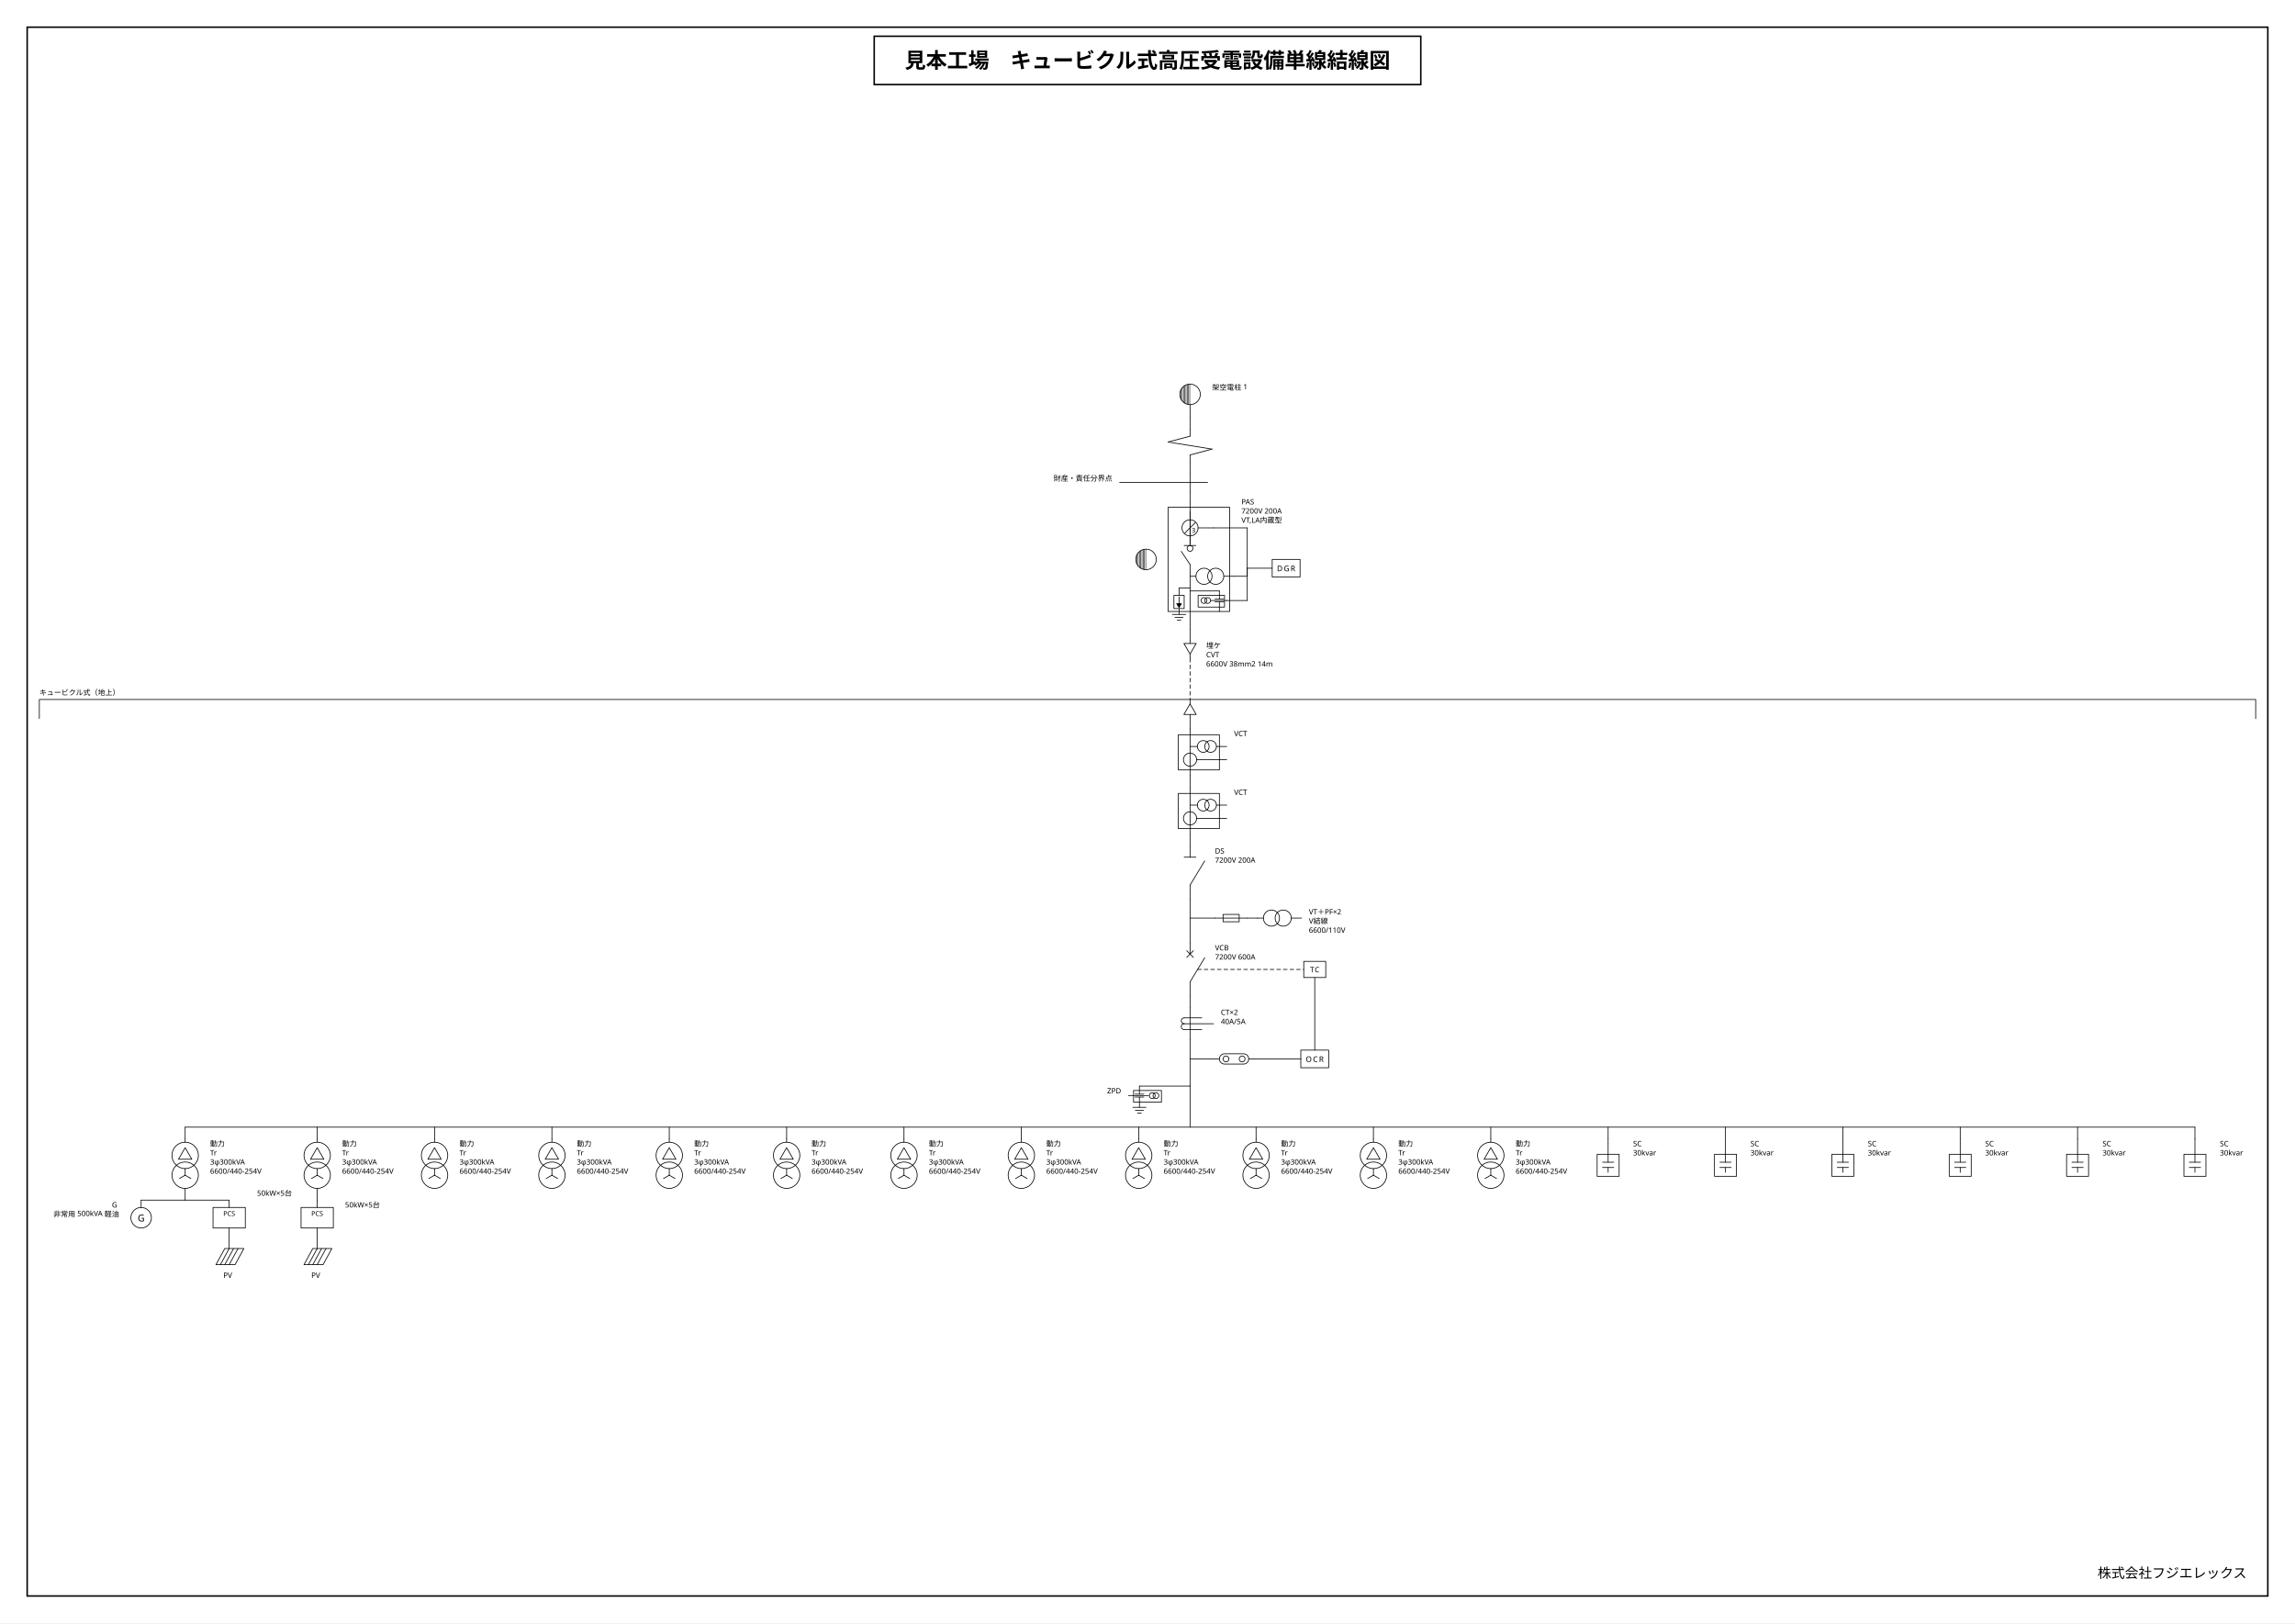
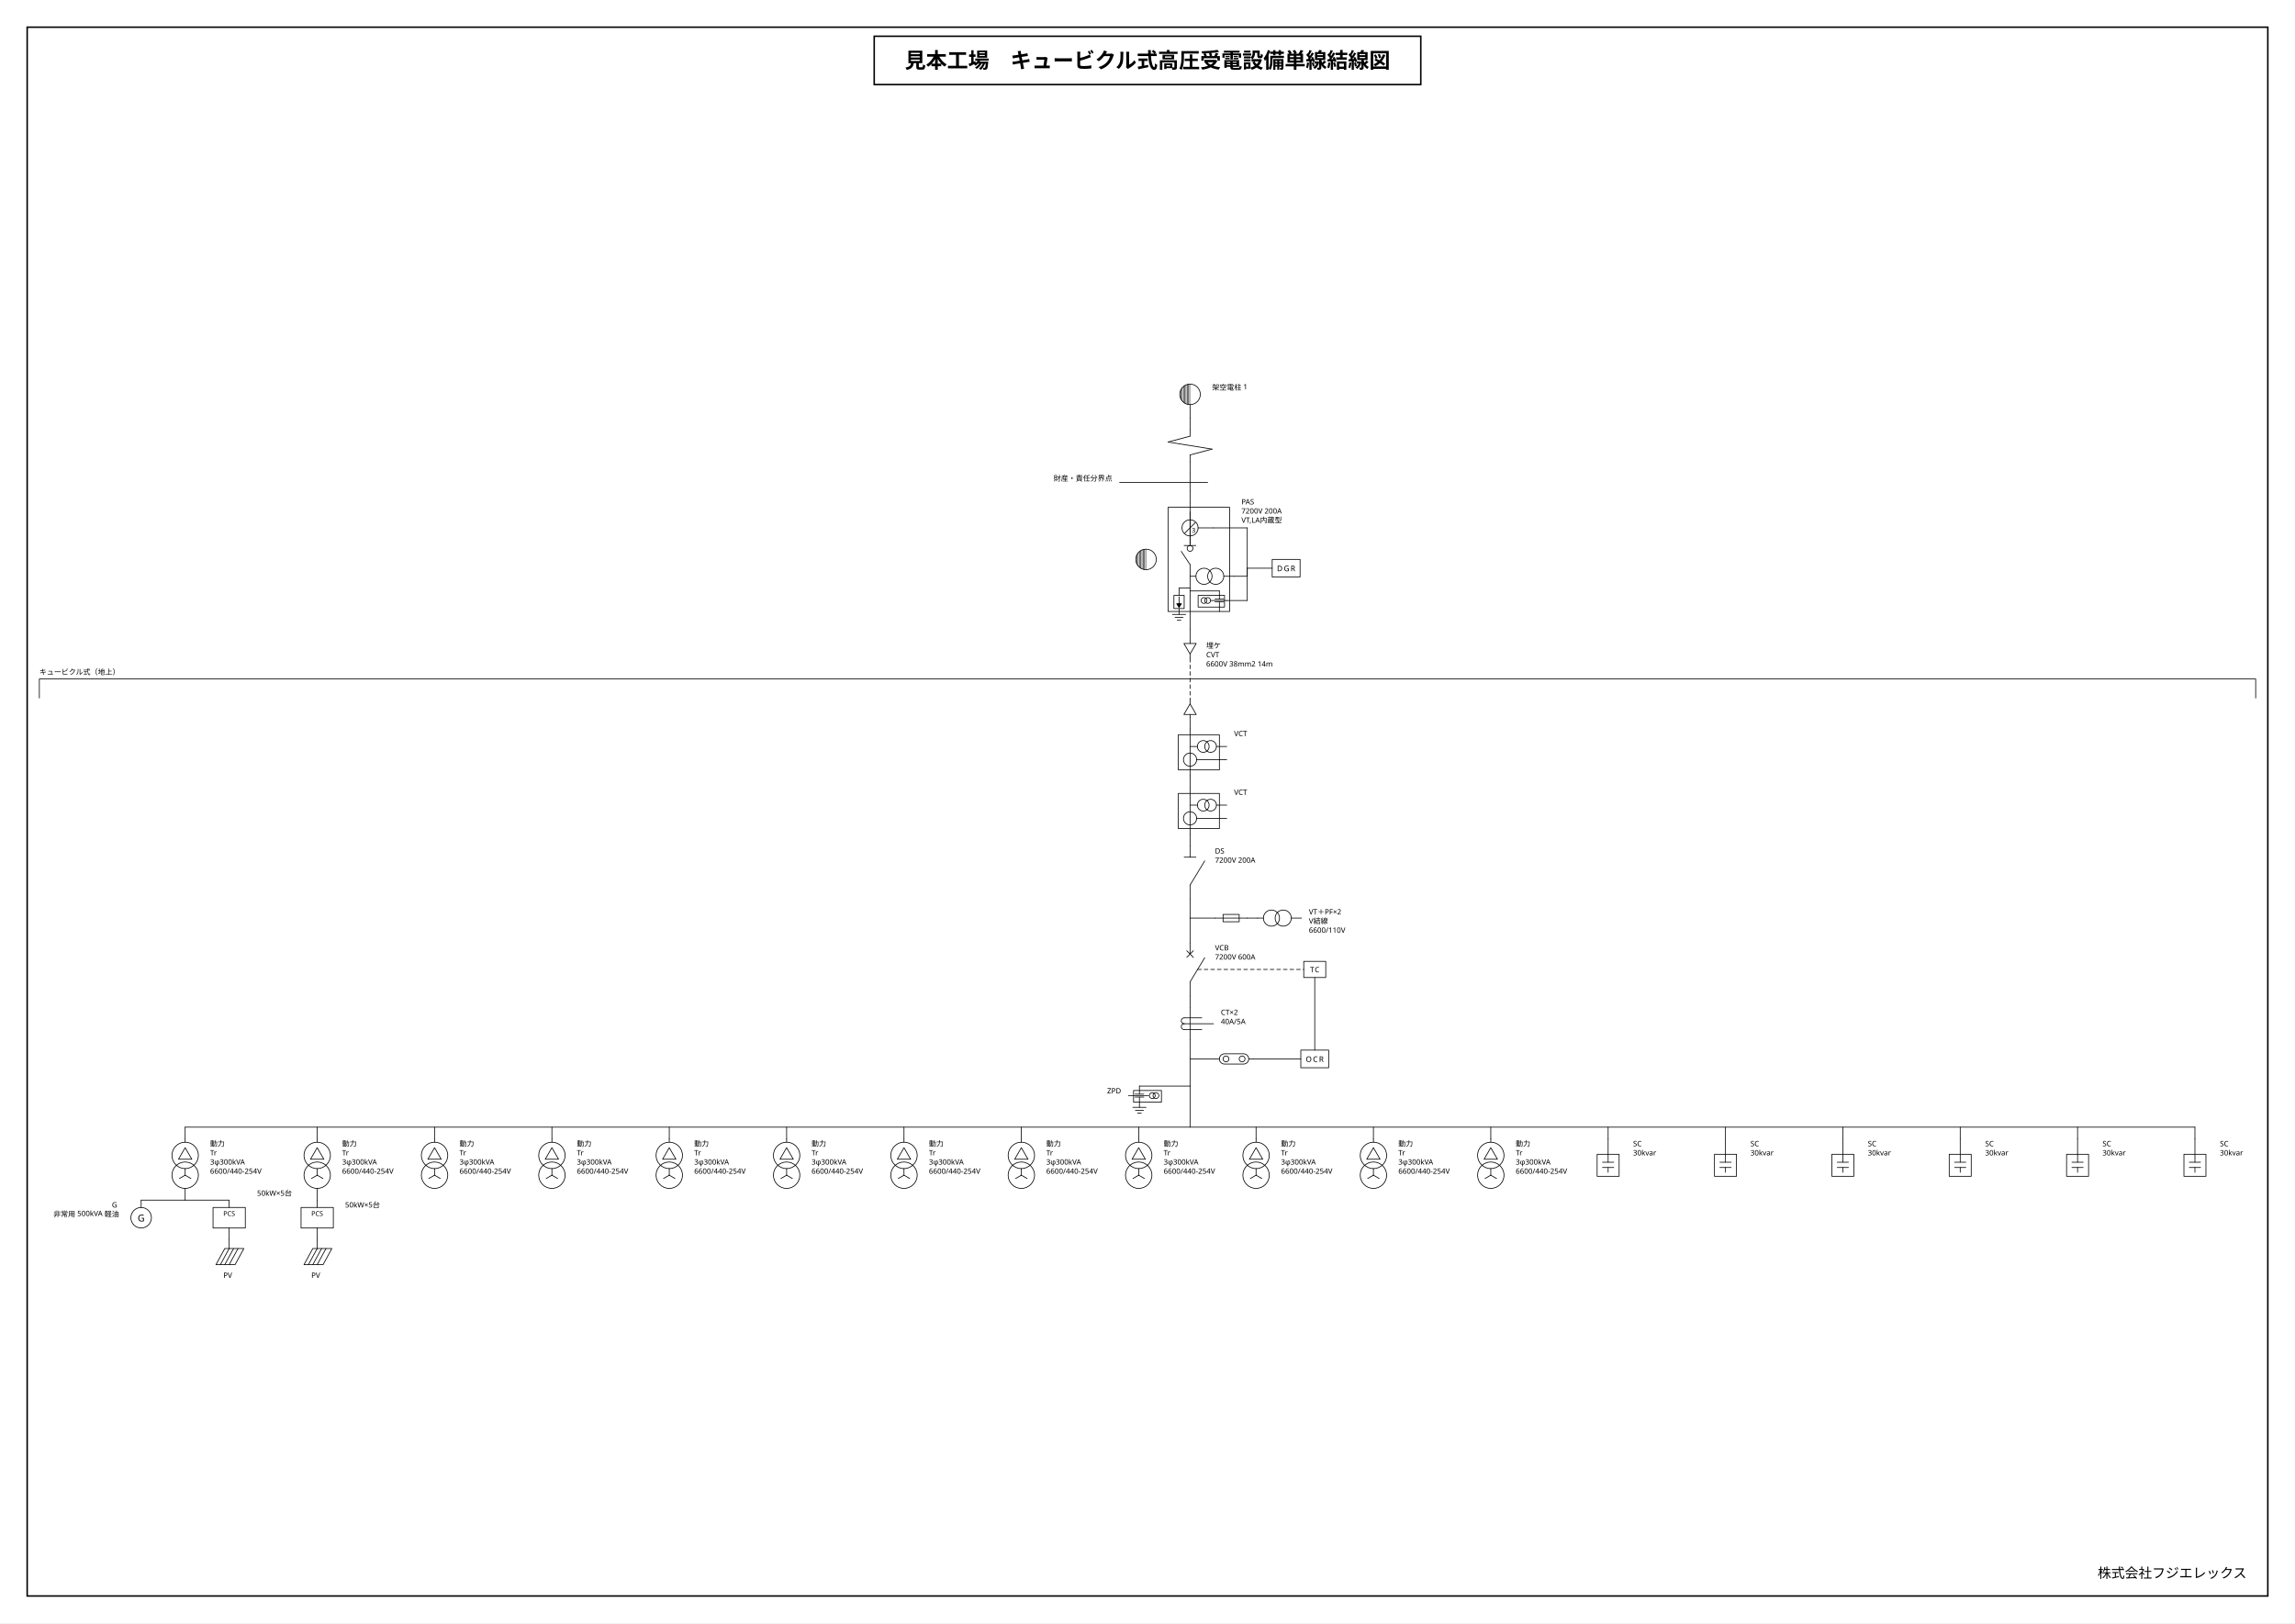
<svg xmlns="http://www.w3.org/2000/svg" viewBox="0 0 1520 1075" width="1520" height="1075">
  <rect x="0" y="0" width="1520" height="1075" fill="#fff" />
  <g stroke="#000" fill="none">
    <rect x="18" y="18" width="1484" height="1039" stroke-width="1" />
    <rect x="579" y="24" width="362" height="32" stroke-width="1" />
  </g>
  <text x="760" y="45" font-size="14" font-weight="700" text-anchor="middle" font-family="IPAGothic, 'IPAゴシック', 'Noto Sans JP', 'Hiragino Kaku Gothic ProN', 'Yu Gothic', sans-serif" fill="#000">見本工場　キュービクル式高圧受電設備単線結線図</text>
  <text x="1488" y="1045" font-size="9" text-anchor="end" font-family="IPAGothic, 'IPAゴシック', 'Noto Sans JP', 'Hiragino Kaku Gothic ProN', 'Yu Gothic', sans-serif" fill="#000">株式会社フジエレックス</text>
  <g transform="translate(788.18 253.41) scale(0.4858)">
    <g stroke="#000" fill="none" stroke-linecap="round" stroke-linejoin="round" color="#000">
-       <path d="M -1568.8 432 L 1452.8 432 M -1568.8 432 L -1568.8 458 M 1452.8 432 L 1452.8 458" fill="none" stroke-width="1" />
-       <text x="-1568.8" y="426" font-size="10" font-family="IPAGothic, 'IPAゴシック', 'Noto Sans JP', 'Hiragino Kaku Gothic ProN', 'Yu Gothic', sans-serif" fill="currentColor" stroke="none">キュービクル式（地上）</text>
+       <path d="M -1568.8 404 L 1452.8 404 M -1568.8 404 L -1568.8 430 M 1452.8 404 L 1452.8 430" fill="none" stroke-width="1" />
+       <text x="-1568.8" y="398" font-size="10" font-family="IPAGothic, 'IPAゴシック', 'Noto Sans JP', 'Hiragino Kaku Gothic ProN', 'Yu Gothic', sans-serif" fill="currentColor" stroke="none">キュービクル式（地上）</text>
      <line x1="0" y1="48" x2="0" y2="64" stroke-width="1" />
      <line x1="0" y1="108" x2="0" y2="124" stroke-width="1" />
      <line x1="0" y1="148" x2="0" y2="164" stroke-width="1" />
      <line x1="0" y1="280" x2="-15" y2="280" stroke-width="1" />
      <line x1="0" y1="284" x2="40" y2="284" stroke-width="1" />
      <line x1="32" y1="198" x2="78" y2="198" stroke-width="1" />
      <line x1="78" y1="198" x2="78" y2="253" stroke-width="1" />
      <line x1="60" y1="264" x2="78" y2="264" stroke-width="1" />
      <line x1="78" y1="264" x2="78" y2="253" stroke-width="1" />
      <line x1="50" y1="297" x2="78" y2="297" stroke-width="1" />
      <line x1="78" y1="297" x2="78" y2="253" stroke-width="1" />
      <line x1="78" y1="253" x2="112" y2="253" stroke-width="1" />
      <line x1="0" y1="336" x2="0" y2="352" stroke-width="1" />
      <line x1="0" y1="376" x2="0" y2="432" stroke-width="1" stroke-dasharray="5 4" />
      <line x1="0" y1="456" x2="0" y2="472" stroke-width="1" />
      <line x1="0" y1="536" x2="0" y2="552" stroke-width="1" />
      <line x1="0" y1="616" x2="0" y2="632" stroke-width="1" />
      <line x1="0" y1="704" x2="0" y2="730" stroke-width="1" />
      <line x1="0" y1="730" x2="34" y2="730" stroke-width="1" />
      <line x1="78" y1="730" x2="92" y2="730" stroke-width="1" />
      <line x1="0" y1="730" x2="0" y2="764" stroke-width="1" />
      <line x1="0" y1="836" x2="0" y2="852" stroke-width="1" />
      <line x1="0" y1="896" x2="0" y2="922" stroke-width="1" />
      <line x1="0" y1="922" x2="34" y2="922" stroke-width="1" />
      <line x1="86" y1="922" x2="151" y2="922" stroke-width="1" />
      <line x1="10.303" y1="800" x2="155" y2="800" stroke-width="1" stroke-dasharray="5 4" />
      <line x1="170" y1="811" x2="170" y2="910" stroke-width="1" />
      <line x1="0" y1="922" x2="0" y2="959" stroke-width="1" />
      <line x1="0" y1="959" x2="-69" y2="959" stroke-width="1" />
      <line x1="0" y1="959" x2="0" y2="1015" stroke-width="1" />
      <line x1="-1370" y1="1015" x2="1370" y2="1015" stroke-width="1" />
      <line x1="-1370" y1="1015" x2="-1370" y2="1031" stroke-width="1" />
      <line x1="-1190" y1="1015" x2="-1190" y2="1031" stroke-width="1" />
      <line x1="-1030" y1="1015" x2="-1030" y2="1031" stroke-width="1" />
      <line x1="-870" y1="1015" x2="-870" y2="1031" stroke-width="1" />
      <line x1="-710" y1="1015" x2="-710" y2="1031" stroke-width="1" />
      <line x1="-550" y1="1015" x2="-550" y2="1031" stroke-width="1" />
      <line x1="-390" y1="1015" x2="-390" y2="1031" stroke-width="1" />
      <line x1="-230" y1="1015" x2="-230" y2="1031" stroke-width="1" />
      <line x1="-70" y1="1015" x2="-70" y2="1031" stroke-width="1" />
      <line x1="90" y1="1015" x2="90" y2="1031" stroke-width="1" />
      <line x1="250" y1="1015" x2="250" y2="1031" stroke-width="1" />
      <line x1="410" y1="1015" x2="410" y2="1031" stroke-width="1" />
      <line x1="570" y1="1015" x2="570" y2="1031" stroke-width="1" />
      <line x1="730" y1="1015" x2="730" y2="1031" stroke-width="1" />
      <line x1="890" y1="1015" x2="890" y2="1031" stroke-width="1" />
      <line x1="1050" y1="1015" x2="1050" y2="1031" stroke-width="1" />
      <line x1="1210" y1="1015" x2="1210" y2="1031" stroke-width="1" />
      <line x1="1370" y1="1015" x2="1370" y2="1031" stroke-width="1" />
      <line x1="-1370" y1="1098.5" x2="-1370" y2="1114.5" stroke-width="1" />
      <line x1="-1430" y1="1114.5" x2="-1310" y2="1114.5" stroke-width="1" />
      <line x1="-1310" y1="1152.5" x2="-1310" y2="1168.5" stroke-width="1" />
      <line x1="-1190" y1="1098.5" x2="-1190" y2="1114.5" stroke-width="1" />
      <line x1="-1190" y1="1152.5" x2="-1190" y2="1168.5" stroke-width="1" />
      <g transform="translate(-16 0)">
        <circle cx="16" cy="16" r="14" fill="none" stroke-width="1" />
        <line x1="3.7" y1="9.313" x2="3.7" y2="22.687" stroke-width="0.7" />
        <line x1="5.4" y1="6.855" x2="5.4" y2="25.145" stroke-width="0.7" />
        <line x1="7.1" y1="5.193" x2="7.1" y2="26.807" stroke-width="0.7" />
        <line x1="8.8" y1="3.993" x2="8.8" y2="28.007" stroke-width="0.7" />
        <line x1="10.5" y1="3.126" x2="10.5" y2="28.874" stroke-width="0.7" />
        <line x1="12.2" y1="2.526" x2="12.2" y2="29.474" stroke-width="0.7" />
        <line x1="13.9" y1="2.158" x2="13.9" y2="29.842" stroke-width="0.7" />
        <line x1="15.6" y1="2.006" x2="15.6" y2="29.994" stroke-width="0.7" />
        <line x1="16" y1="30" x2="16" y2="48" stroke-width="1" />
      </g>
      <text x="30" y="10" font-size="10" text-anchor="start" font-family="IPAGothic, 'IPAゴシック', 'Noto Sans JP', 'Hiragino Kaku Gothic ProN', 'Yu Gothic', sans-serif" fill="currentColor" stroke="none">
        <tspan x="30" dy="0">架空電柱 1</tspan>
      </text>
      <g transform="translate(-30 64)">
        <line x1="30" y1="0" x2="30" y2="9" stroke-width="1" />
        <line x1="30" y1="9" x2="0" y2="17" stroke-width="1" />
        <line x1="0" y1="17" x2="60" y2="26.6" stroke-width="1" />
        <line x1="60" y1="26.6" x2="30" y2="34.6" stroke-width="1" />
        <line x1="30" y1="34.6" x2="30" y2="44" stroke-width="1" />
      </g>
      <g transform="translate(-96 124)">
        <line x1="96" y1="0" x2="96" y2="24" stroke-width="1" />
        <line x1="0" y1="12" x2="120" y2="12" stroke-width="1" />
      </g>
      <text x="-106" y="134" font-size="10" text-anchor="end" font-family="IPAGothic, 'IPAゴシック', 'Noto Sans JP', 'Hiragino Kaku Gothic ProN', 'Yu Gothic', sans-serif" fill="currentColor" stroke="none">
        <tspan x="-106" dy="0">財産・責任分界点</tspan>
      </text>
      <g transform="translate(-36 164)">
        <line x1="36" y1="0" x2="36" y2="6" stroke-width="1" />
        <rect x="6" y="6" width="84" height="142" fill="none" stroke-width="1" />
        <line x1="36" y1="6" x2="36" y2="58" stroke-width="1" />
        <line x1="28" y1="58" x2="44" y2="58" stroke-width="1" />
        <circle cx="36" cy="62" r="4" fill="none" stroke-width="1" />
        <line x1="36" y1="84" x2="24" y2="66" stroke-width="1" />
        <line x1="36" y1="84" x2="36" y2="172" stroke-width="1" />
      </g>
      <text x="70" y="166" font-size="10" text-anchor="start" font-family="IPAGothic, 'IPAゴシック', 'Noto Sans JP', 'Hiragino Kaku Gothic ProN', 'Yu Gothic', sans-serif" fill="currentColor" stroke="none">
        <tspan x="70" dy="0">PAS</tspan>
        <tspan x="70" dy="12.5">7200V 200A</tspan>
        <tspan x="70" dy="12.5">VT,LA内蔵型</tspan>
      </text>
      <g transform="translate(-76 225)">
        <circle cx="16" cy="16" r="14" fill="none" stroke-width="1" />
        <line x1="3.7" y1="9.313" x2="3.7" y2="22.687" stroke-width="0.7" />
        <line x1="5.4" y1="6.855" x2="5.4" y2="25.145" stroke-width="0.7" />
        <line x1="7.1" y1="5.193" x2="7.1" y2="26.807" stroke-width="0.7" />
        <line x1="8.8" y1="3.993" x2="8.8" y2="28.007" stroke-width="0.7" />
        <line x1="10.5" y1="3.126" x2="10.5" y2="28.874" stroke-width="0.7" />
        <line x1="12.2" y1="2.526" x2="12.2" y2="29.474" stroke-width="0.7" />
        <line x1="13.9" y1="2.158" x2="13.9" y2="29.842" stroke-width="0.7" />
        <line x1="15.6" y1="2.006" x2="15.6" y2="29.994" stroke-width="0.7" />
      </g>
      <g transform="translate(-20 176)">
        <line x1="20" y1="0" x2="20" y2="44" stroke-width="1" />
        <circle cx="20" cy="22" r="11" fill="none" stroke-width="1" />
        <line x1="12.929" y1="29.071" x2="27.071" y2="14.929" stroke-width="1" />
        <text x="24.75" y="25" font-size="9" text-anchor="middle" dominant-baseline="central" font-family="IPAGothic, 'IPAゴシック', 'Noto Sans JP', 'Hiragino Kaku Gothic ProN', 'Yu Gothic', sans-serif" fill="currentColor" stroke="none">3</text>
        <line x1="31" y1="22" x2="52" y2="22" stroke-width="1" />
      </g>
      <g transform="translate(0 249)">
        <line x1="0" y1="15" x2="8" y2="15" stroke-width="1" />
        <circle cx="19" cy="15" r="11" fill="none" stroke-width="1" />
        <circle cx="35" cy="15" r="11" fill="none" stroke-width="1" />
        <line x1="46" y1="15" x2="60" y2="15" stroke-width="1" />
      </g>
      <g transform="translate(-35 280)">
        <line x1="20" y1="0" x2="20" y2="10" stroke-width="1" />
        <rect x="13" y="10" width="14" height="18" fill="none" stroke-width="1" />
        <line x1="20" y1="12" x2="20" y2="23" stroke-width="1" />
        <polygon points="16.8,21.38 20,26.5 23.2,21.38" fill="currentColor" stroke-width="1" />
        <line x1="20" y1="28" x2="20" y2="36" stroke-width="1" />
        <line x1="11" y1="36" x2="29" y2="36" stroke-width="1" />
        <line x1="14.5" y1="40" x2="25.5" y2="40" stroke-width="1" />
        <line x1="17.5" y1="44" x2="22.5" y2="44" stroke-width="1" />
      </g>
      <g transform="translate(10 284)">
        <line x1="30" y1="0" x2="30" y2="11" stroke-width="1" />
        <rect x="1" y="6" width="36" height="16" fill="none" stroke-width="1" />
        <line x1="24" y1="11" x2="36" y2="11" stroke-width="1" />
        <line x1="24" y1="15" x2="36" y2="15" stroke-width="1" />
        <line x1="30" y1="15" x2="30" y2="28" stroke-width="1" />
        <line x1="18" y1="13" x2="40" y2="13" stroke-width="1" />
        <circle cx="9" cy="13" r="4" fill="none" stroke-width="1" />
        <circle cx="14" cy="13" r="4" fill="none" stroke-width="1" />
      </g>
      <g transform="translate(112 241)">
        <rect x="0" y="0" width="38" height="24" fill="none" stroke-width="1" />
        <text x="19" y="12" font-size="10.5" text-anchor="middle" dominant-baseline="central" font-family="IPAGothic, 'IPAゴシック', 'Noto Sans JP', 'Hiragino Kaku Gothic ProN', 'Yu Gothic', sans-serif" letter-spacing="1.6" fill="currentColor" stroke="none">DGR</text>
      </g>
      <g transform="translate(-12 352)">
        <line x1="12" y1="0" x2="12" y2="3.6" stroke-width="1" />
        <polygon points="3.6,3.6 20.4,3.6 12,18" fill="none" stroke-width="1" />
        <line x1="12" y1="18" x2="12" y2="24" stroke-width="1" />
      </g>
      <text x="22" y="362" font-size="10" text-anchor="start" font-family="IPAGothic, 'IPAゴシック', 'Noto Sans JP', 'Hiragino Kaku Gothic ProN', 'Yu Gothic', sans-serif" fill="currentColor" stroke="none">
        <tspan x="22" dy="0">埋ケ</tspan>
        <tspan x="22" dy="12.5">CVT</tspan>
        <tspan x="22" dy="12.5">6600V 38mm2 14m</tspan>
      </text>
      <g transform="translate(-12 432) rotate(180 12 12)">
        <line x1="12" y1="0" x2="12" y2="3.6" stroke-width="1" />
        <polygon points="3.6,3.6 20.4,3.6 12,18" fill="none" stroke-width="1" />
        <line x1="12" y1="18" x2="12" y2="24" stroke-width="1" />
      </g>
      <g transform="translate(-22 472)">
        <line x1="22" y1="0" x2="22" y2="64" stroke-width="1" />
        <rect x="6" y="8" width="56" height="48" fill="none" stroke-width="1" />
        <line x1="22" y1="24" x2="32" y2="24" stroke-width="1" />
        <circle cx="40" cy="24" r="8" fill="none" stroke-width="1" />
        <circle cx="50" cy="24" r="8" fill="none" stroke-width="1" />
        <line x1="58" y1="24" x2="72" y2="24" stroke-width="1" />
        <circle cx="22" cy="42" r="9" fill="none" stroke-width="1" />
        <line x1="31" y1="42" x2="72" y2="42" stroke-width="1" />
      </g>
      <text x="60" y="482" font-size="10" text-anchor="start" font-family="IPAGothic, 'IPAゴシック', 'Noto Sans JP', 'Hiragino Kaku Gothic ProN', 'Yu Gothic', sans-serif" fill="currentColor" stroke="none">
        <tspan x="60" dy="0">VCT</tspan>
      </text>
      <g transform="translate(-22 552)">
        <line x1="22" y1="0" x2="22" y2="64" stroke-width="1" />
        <rect x="6" y="8" width="56" height="48" fill="none" stroke-width="1" />
        <line x1="22" y1="24" x2="32" y2="24" stroke-width="1" />
        <circle cx="40" cy="24" r="8" fill="none" stroke-width="1" />
        <circle cx="50" cy="24" r="8" fill="none" stroke-width="1" />
        <line x1="58" y1="24" x2="72" y2="24" stroke-width="1" />
        <circle cx="22" cy="42" r="9" fill="none" stroke-width="1" />
        <line x1="31" y1="42" x2="72" y2="42" stroke-width="1" />
      </g>
      <text x="60" y="562" font-size="10" text-anchor="start" font-family="IPAGothic, 'IPAゴシック', 'Noto Sans JP', 'Hiragino Kaku Gothic ProN', 'Yu Gothic', sans-serif" fill="currentColor" stroke="none">
        <tspan x="60" dy="0">VCT</tspan>
      </text>
      <g transform="translate(-24 632)">
        <line x1="24" y1="0" x2="24" y2="15" stroke-width="1" />
        <line x1="16" y1="15" x2="32" y2="15" stroke-width="1" />
        <line x1="24" y1="53" x2="44" y2="20" stroke-width="1" />
        <line x1="24" y1="53" x2="24" y2="72" stroke-width="1" />
      </g>
      <text x="34" y="642" font-size="10" text-anchor="start" font-family="IPAGothic, 'IPAゴシック', 'Noto Sans JP', 'Hiragino Kaku Gothic ProN', 'Yu Gothic', sans-serif" fill="currentColor" stroke="none">
        <tspan x="34" dy="0">DS</tspan>
        <tspan x="34" dy="12.5">7200V 200A</tspan>
      </text>
      <g transform="translate(36 708) rotate(-90 20 22)">
        <line x1="20" y1="0" x2="20" y2="44" stroke-width="1" />
        <rect x="15" y="11" width="10" height="22" fill="none" stroke-width="1" />
      </g>
      <g transform="translate(92 715)">
        <line x1="0" y1="15" x2="8" y2="15" stroke-width="1" />
        <circle cx="19" cy="15" r="11" fill="none" stroke-width="1" />
        <circle cx="35" cy="15" r="11" fill="none" stroke-width="1" />
        <line x1="46" y1="15" x2="60" y2="15" stroke-width="1" />
      </g>
      <text x="162" y="725" font-size="10" text-anchor="start" font-family="IPAGothic, 'IPAゴシック', 'Noto Sans JP', 'Hiragino Kaku Gothic ProN', 'Yu Gothic', sans-serif" fill="currentColor" stroke="none">
        <tspan x="162" dy="0">VT＋PF×2</tspan>
        <tspan x="162" dy="12.5">V結線</tspan>
        <tspan x="162" dy="12.5">6600/110V</tspan>
      </text>
      <g transform="translate(-24 764)">
        <line x1="24" y1="0" x2="24" y2="15" stroke-width="1" />
        <line x1="19.5" y1="10.5" x2="28.5" y2="19.5" stroke-width="1" />
        <line x1="28.5" y1="10.5" x2="19.5" y2="19.5" stroke-width="1" />
        <line x1="24" y1="53" x2="44" y2="20" stroke-width="1" />
        <line x1="24" y1="53" x2="24" y2="72" stroke-width="1" />
      </g>
      <text x="34" y="774" font-size="10" text-anchor="start" font-family="IPAGothic, 'IPAゴシック', 'Noto Sans JP', 'Hiragino Kaku Gothic ProN', 'Yu Gothic', sans-serif" fill="currentColor" stroke="none">
        <tspan x="34" dy="0">VCB</tspan>
        <tspan x="34" dy="12.5">7200V 600A</tspan>
      </text>
      <g transform="translate(-24 852)">
        <line x1="24" y1="0" x2="24" y2="44" stroke-width="1" />
        <line x1="16" y1="14" x2="40" y2="14" stroke-width="1" />
        <line x1="16" y1="30" x2="40" y2="30" stroke-width="1" />
        <line x1="16" y1="22" x2="56" y2="22" stroke-width="1" />
        <path d="M 16 14 A 4 4 0 0 0 16 22" fill="none" stroke-width="1" />
        <path d="M 16 22 A 4 4 0 0 0 16 30" fill="none" stroke-width="1" />
      </g>
      <text x="42" y="862" font-size="10" text-anchor="start" font-family="IPAGothic, 'IPAゴシック', 'Noto Sans JP', 'Hiragino Kaku Gothic ProN', 'Yu Gothic', sans-serif" fill="currentColor" stroke="none">
        <tspan x="42" dy="0">CT×2</tspan>
        <tspan x="42" dy="12.5">40A/5A</tspan>
      </text>
      <g transform="translate(34 911)">
        <line x1="0" y1="11" x2="6" y2="11" stroke-width="1" />
        <rect x="6" y="4" width="40" height="14" rx="7" fill="none" stroke-width="1" />
        <circle cx="15" cy="11" r="4" fill="none" stroke-width="1" />
        <circle cx="37" cy="11" r="4" fill="none" stroke-width="1" />
        <line x1="46" y1="11" x2="52" y2="11" stroke-width="1" />
      </g>
      <g transform="translate(151 910)">
        <rect x="0" y="0" width="38" height="24" fill="none" stroke-width="1" />
        <text x="19" y="12" font-size="10.5" text-anchor="middle" dominant-baseline="central" font-family="IPAGothic, 'IPAゴシック', 'Noto Sans JP', 'Hiragino Kaku Gothic ProN', 'Yu Gothic', sans-serif" letter-spacing="1.6" fill="currentColor" stroke="none">OCR</text>
      </g>
      <g transform="translate(155 789)">
        <rect x="0" y="0" width="30" height="22" fill="none" stroke-width="1" />
        <text x="15" y="11" font-size="10" text-anchor="middle" dominant-baseline="central" font-family="IPAGothic, 'IPAゴシック', 'Noto Sans JP', 'Hiragino Kaku Gothic ProN', 'Yu Gothic', sans-serif" letter-spacing="1" fill="currentColor" stroke="none">TC</text>
      </g>
      <g transform="translate(-84 959)">
        <line x1="15" y1="0" x2="15" y2="11" stroke-width="1" />
        <rect x="7" y="6" width="38" height="16" fill="none" stroke-width="1" />
        <line x1="9" y1="11" x2="21" y2="11" stroke-width="1" />
        <line x1="9" y1="15" x2="21" y2="15" stroke-width="1" />
        <line x1="15" y1="15" x2="15" y2="29" stroke-width="1" />
        <line x1="6" y1="29" x2="24" y2="29" stroke-width="1" />
        <line x1="9.5" y1="33" x2="20.5" y2="33" stroke-width="1" />
        <line x1="12.5" y1="37" x2="17.5" y2="37" stroke-width="1" />
        <line x1="0" y1="13" x2="27.5" y2="13" stroke-width="1" />
        <circle cx="32.5" cy="13" r="4" fill="none" stroke-width="1" />
        <circle cx="37.5" cy="13" r="4" fill="none" stroke-width="1" />
      </g>
      <text x="-94" y="969" font-size="10" text-anchor="end" font-family="IPAGothic, 'IPAゴシック', 'Noto Sans JP', 'Hiragino Kaku Gothic ProN', 'Yu Gothic', sans-serif" fill="currentColor" stroke="none">
        <tspan x="-94" dy="0">ZPD</tspan>
      </text>
      <g transform="translate(-1394 1031)">
        <line x1="24" y1="0" x2="24" y2="4.5" stroke-width="1" />
        <circle cx="24" cy="22.5" r="18" fill="none" stroke-width="1" />
        <circle cx="24" cy="49.5" r="18" fill="none" stroke-width="1" />
        <polygon points="24,12 33.093,27.75 14.907,27.75" fill="none" stroke-width="1" />
        <line x1="24" y1="49.5" x2="24" y2="40.5" stroke-width="1" />
        <line x1="24" y1="49.5" x2="31.794" y2="54" stroke-width="1" />
        <line x1="24" y1="49.5" x2="16.206" y2="54" stroke-width="1" />
      </g>
      <text x="-1336" y="1041" font-size="10" text-anchor="start" font-family="IPAGothic, 'IPAゴシック', 'Noto Sans JP', 'Hiragino Kaku Gothic ProN', 'Yu Gothic', sans-serif" fill="currentColor" stroke="none">
        <tspan x="-1336" dy="0">動力</tspan>
        <tspan x="-1336" dy="12.5">Tr</tspan>
        <tspan x="-1336" dy="12.5">3φ300kVA</tspan>
        <tspan x="-1336" dy="12.5">6600/440-254V</tspan>
      </text>
      <g transform="translate(-1214 1031)">
        <line x1="24" y1="0" x2="24" y2="4.5" stroke-width="1" />
        <circle cx="24" cy="22.5" r="18" fill="none" stroke-width="1" />
        <circle cx="24" cy="49.5" r="18" fill="none" stroke-width="1" />
        <polygon points="24,12 33.093,27.75 14.907,27.75" fill="none" stroke-width="1" />
        <line x1="24" y1="49.5" x2="24" y2="40.5" stroke-width="1" />
        <line x1="24" y1="49.5" x2="31.794" y2="54" stroke-width="1" />
        <line x1="24" y1="49.5" x2="16.206" y2="54" stroke-width="1" />
      </g>
      <text x="-1156" y="1041" font-size="10" text-anchor="start" font-family="IPAGothic, 'IPAゴシック', 'Noto Sans JP', 'Hiragino Kaku Gothic ProN', 'Yu Gothic', sans-serif" fill="currentColor" stroke="none">
        <tspan x="-1156" dy="0">動力</tspan>
        <tspan x="-1156" dy="12.5">Tr</tspan>
        <tspan x="-1156" dy="12.5">3φ300kVA</tspan>
        <tspan x="-1156" dy="12.5">6600/440-254V</tspan>
      </text>
      <g transform="translate(-1054 1031)">
        <line x1="24" y1="0" x2="24" y2="4.5" stroke-width="1" />
        <circle cx="24" cy="22.5" r="18" fill="none" stroke-width="1" />
        <circle cx="24" cy="49.5" r="18" fill="none" stroke-width="1" />
        <polygon points="24,12 33.093,27.75 14.907,27.75" fill="none" stroke-width="1" />
        <line x1="24" y1="49.5" x2="24" y2="40.5" stroke-width="1" />
        <line x1="24" y1="49.5" x2="31.794" y2="54" stroke-width="1" />
        <line x1="24" y1="49.5" x2="16.206" y2="54" stroke-width="1" />
      </g>
      <text x="-996" y="1041" font-size="10" text-anchor="start" font-family="IPAGothic, 'IPAゴシック', 'Noto Sans JP', 'Hiragino Kaku Gothic ProN', 'Yu Gothic', sans-serif" fill="currentColor" stroke="none">
        <tspan x="-996" dy="0">動力</tspan>
        <tspan x="-996" dy="12.5">Tr</tspan>
        <tspan x="-996" dy="12.5">3φ300kVA</tspan>
        <tspan x="-996" dy="12.5">6600/440-254V</tspan>
      </text>
      <g transform="translate(-894 1031)">
        <line x1="24" y1="0" x2="24" y2="4.5" stroke-width="1" />
        <circle cx="24" cy="22.5" r="18" fill="none" stroke-width="1" />
        <circle cx="24" cy="49.5" r="18" fill="none" stroke-width="1" />
        <polygon points="24,12 33.093,27.75 14.907,27.75" fill="none" stroke-width="1" />
        <line x1="24" y1="49.5" x2="24" y2="40.5" stroke-width="1" />
        <line x1="24" y1="49.5" x2="31.794" y2="54" stroke-width="1" />
        <line x1="24" y1="49.5" x2="16.206" y2="54" stroke-width="1" />
      </g>
      <text x="-836" y="1041" font-size="10" text-anchor="start" font-family="IPAGothic, 'IPAゴシック', 'Noto Sans JP', 'Hiragino Kaku Gothic ProN', 'Yu Gothic', sans-serif" fill="currentColor" stroke="none">
        <tspan x="-836" dy="0">動力</tspan>
        <tspan x="-836" dy="12.5">Tr</tspan>
        <tspan x="-836" dy="12.5">3φ300kVA</tspan>
        <tspan x="-836" dy="12.5">6600/440-254V</tspan>
      </text>
      <g transform="translate(-734 1031)">
        <line x1="24" y1="0" x2="24" y2="4.5" stroke-width="1" />
        <circle cx="24" cy="22.5" r="18" fill="none" stroke-width="1" />
        <circle cx="24" cy="49.5" r="18" fill="none" stroke-width="1" />
        <polygon points="24,12 33.093,27.75 14.907,27.75" fill="none" stroke-width="1" />
        <line x1="24" y1="49.5" x2="24" y2="40.5" stroke-width="1" />
        <line x1="24" y1="49.5" x2="31.794" y2="54" stroke-width="1" />
        <line x1="24" y1="49.5" x2="16.206" y2="54" stroke-width="1" />
      </g>
      <text x="-676" y="1041" font-size="10" text-anchor="start" font-family="IPAGothic, 'IPAゴシック', 'Noto Sans JP', 'Hiragino Kaku Gothic ProN', 'Yu Gothic', sans-serif" fill="currentColor" stroke="none">
        <tspan x="-676" dy="0">動力</tspan>
        <tspan x="-676" dy="12.5">Tr</tspan>
        <tspan x="-676" dy="12.5">3φ300kVA</tspan>
        <tspan x="-676" dy="12.5">6600/440-254V</tspan>
      </text>
      <g transform="translate(-574 1031)">
        <line x1="24" y1="0" x2="24" y2="4.5" stroke-width="1" />
        <circle cx="24" cy="22.5" r="18" fill="none" stroke-width="1" />
        <circle cx="24" cy="49.5" r="18" fill="none" stroke-width="1" />
        <polygon points="24,12 33.093,27.75 14.907,27.75" fill="none" stroke-width="1" />
        <line x1="24" y1="49.5" x2="24" y2="40.5" stroke-width="1" />
        <line x1="24" y1="49.5" x2="31.794" y2="54" stroke-width="1" />
        <line x1="24" y1="49.5" x2="16.206" y2="54" stroke-width="1" />
      </g>
      <text x="-516" y="1041" font-size="10" text-anchor="start" font-family="IPAGothic, 'IPAゴシック', 'Noto Sans JP', 'Hiragino Kaku Gothic ProN', 'Yu Gothic', sans-serif" fill="currentColor" stroke="none">
        <tspan x="-516" dy="0">動力</tspan>
        <tspan x="-516" dy="12.5">Tr</tspan>
        <tspan x="-516" dy="12.5">3φ300kVA</tspan>
        <tspan x="-516" dy="12.5">6600/440-254V</tspan>
      </text>
      <g transform="translate(-414 1031)">
        <line x1="24" y1="0" x2="24" y2="4.5" stroke-width="1" />
        <circle cx="24" cy="22.5" r="18" fill="none" stroke-width="1" />
        <circle cx="24" cy="49.5" r="18" fill="none" stroke-width="1" />
        <polygon points="24,12 33.093,27.75 14.907,27.75" fill="none" stroke-width="1" />
        <line x1="24" y1="49.5" x2="24" y2="40.5" stroke-width="1" />
        <line x1="24" y1="49.5" x2="31.794" y2="54" stroke-width="1" />
        <line x1="24" y1="49.5" x2="16.206" y2="54" stroke-width="1" />
      </g>
      <text x="-356" y="1041" font-size="10" text-anchor="start" font-family="IPAGothic, 'IPAゴシック', 'Noto Sans JP', 'Hiragino Kaku Gothic ProN', 'Yu Gothic', sans-serif" fill="currentColor" stroke="none">
        <tspan x="-356" dy="0">動力</tspan>
        <tspan x="-356" dy="12.5">Tr</tspan>
        <tspan x="-356" dy="12.5">3φ300kVA</tspan>
        <tspan x="-356" dy="12.5">6600/440-254V</tspan>
      </text>
      <g transform="translate(-254 1031)">
        <line x1="24" y1="0" x2="24" y2="4.5" stroke-width="1" />
        <circle cx="24" cy="22.5" r="18" fill="none" stroke-width="1" />
        <circle cx="24" cy="49.5" r="18" fill="none" stroke-width="1" />
        <polygon points="24,12 33.093,27.75 14.907,27.75" fill="none" stroke-width="1" />
        <line x1="24" y1="49.5" x2="24" y2="40.5" stroke-width="1" />
        <line x1="24" y1="49.5" x2="31.794" y2="54" stroke-width="1" />
        <line x1="24" y1="49.5" x2="16.206" y2="54" stroke-width="1" />
      </g>
      <text x="-196" y="1041" font-size="10" text-anchor="start" font-family="IPAGothic, 'IPAゴシック', 'Noto Sans JP', 'Hiragino Kaku Gothic ProN', 'Yu Gothic', sans-serif" fill="currentColor" stroke="none">
        <tspan x="-196" dy="0">動力</tspan>
        <tspan x="-196" dy="12.5">Tr</tspan>
        <tspan x="-196" dy="12.5">3φ300kVA</tspan>
        <tspan x="-196" dy="12.5">6600/440-254V</tspan>
      </text>
      <g transform="translate(-94 1031)">
        <line x1="24" y1="0" x2="24" y2="4.5" stroke-width="1" />
        <circle cx="24" cy="22.5" r="18" fill="none" stroke-width="1" />
        <circle cx="24" cy="49.5" r="18" fill="none" stroke-width="1" />
        <polygon points="24,12 33.093,27.75 14.907,27.75" fill="none" stroke-width="1" />
        <line x1="24" y1="49.5" x2="24" y2="40.5" stroke-width="1" />
        <line x1="24" y1="49.5" x2="31.794" y2="54" stroke-width="1" />
        <line x1="24" y1="49.5" x2="16.206" y2="54" stroke-width="1" />
      </g>
      <text x="-36" y="1041" font-size="10" text-anchor="start" font-family="IPAGothic, 'IPAゴシック', 'Noto Sans JP', 'Hiragino Kaku Gothic ProN', 'Yu Gothic', sans-serif" fill="currentColor" stroke="none">
        <tspan x="-36" dy="0">動力</tspan>
        <tspan x="-36" dy="12.5">Tr</tspan>
        <tspan x="-36" dy="12.5">3φ300kVA</tspan>
        <tspan x="-36" dy="12.5">6600/440-254V</tspan>
      </text>
      <g transform="translate(66 1031)">
        <line x1="24" y1="0" x2="24" y2="4.5" stroke-width="1" />
        <circle cx="24" cy="22.5" r="18" fill="none" stroke-width="1" />
        <circle cx="24" cy="49.5" r="18" fill="none" stroke-width="1" />
        <polygon points="24,12 33.093,27.75 14.907,27.75" fill="none" stroke-width="1" />
        <line x1="24" y1="49.5" x2="24" y2="40.5" stroke-width="1" />
        <line x1="24" y1="49.5" x2="31.794" y2="54" stroke-width="1" />
        <line x1="24" y1="49.5" x2="16.206" y2="54" stroke-width="1" />
      </g>
      <text x="124" y="1041" font-size="10" text-anchor="start" font-family="IPAGothic, 'IPAゴシック', 'Noto Sans JP', 'Hiragino Kaku Gothic ProN', 'Yu Gothic', sans-serif" fill="currentColor" stroke="none">
        <tspan x="124" dy="0">動力</tspan>
        <tspan x="124" dy="12.5">Tr</tspan>
        <tspan x="124" dy="12.5">3φ300kVA</tspan>
        <tspan x="124" dy="12.5">6600/440-254V</tspan>
      </text>
      <g transform="translate(226 1031)">
        <line x1="24" y1="0" x2="24" y2="4.5" stroke-width="1" />
        <circle cx="24" cy="22.5" r="18" fill="none" stroke-width="1" />
        <circle cx="24" cy="49.5" r="18" fill="none" stroke-width="1" />
        <polygon points="24,12 33.093,27.75 14.907,27.75" fill="none" stroke-width="1" />
        <line x1="24" y1="49.5" x2="24" y2="40.5" stroke-width="1" />
        <line x1="24" y1="49.5" x2="31.794" y2="54" stroke-width="1" />
        <line x1="24" y1="49.5" x2="16.206" y2="54" stroke-width="1" />
      </g>
      <text x="284" y="1041" font-size="10" text-anchor="start" font-family="IPAGothic, 'IPAゴシック', 'Noto Sans JP', 'Hiragino Kaku Gothic ProN', 'Yu Gothic', sans-serif" fill="currentColor" stroke="none">
        <tspan x="284" dy="0">動力</tspan>
        <tspan x="284" dy="12.5">Tr</tspan>
        <tspan x="284" dy="12.5">3φ300kVA</tspan>
        <tspan x="284" dy="12.5">6600/440-254V</tspan>
      </text>
      <g transform="translate(386 1031)">
        <line x1="24" y1="0" x2="24" y2="4.5" stroke-width="1" />
        <circle cx="24" cy="22.5" r="18" fill="none" stroke-width="1" />
        <circle cx="24" cy="49.5" r="18" fill="none" stroke-width="1" />
        <polygon points="24,12 33.093,27.75 14.907,27.75" fill="none" stroke-width="1" />
        <line x1="24" y1="49.5" x2="24" y2="40.5" stroke-width="1" />
        <line x1="24" y1="49.5" x2="31.794" y2="54" stroke-width="1" />
        <line x1="24" y1="49.5" x2="16.206" y2="54" stroke-width="1" />
      </g>
      <text x="444" y="1041" font-size="10" text-anchor="start" font-family="IPAGothic, 'IPAゴシック', 'Noto Sans JP', 'Hiragino Kaku Gothic ProN', 'Yu Gothic', sans-serif" fill="currentColor" stroke="none">
        <tspan x="444" dy="0">動力</tspan>
        <tspan x="444" dy="12.5">Tr</tspan>
        <tspan x="444" dy="12.5">3φ300kVA</tspan>
        <tspan x="444" dy="12.5">6600/440-254V</tspan>
      </text>
      <g transform="translate(546 1031)">
        <rect x="9" y="21" width="30" height="30" fill="none" stroke-width="1" />
        <line x1="24" y1="0" x2="24" y2="31.8" stroke-width="1" />
        <line x1="16.35" y1="31.8" x2="31.65" y2="31.8" stroke-width="1" />
        <line x1="16.35" y1="39" x2="31.65" y2="39" stroke-width="1" />
        <line x1="24" y1="39" x2="24" y2="45.6" stroke-width="1" />
      </g>
      <text x="604" y="1041" font-size="10" text-anchor="start" font-family="IPAGothic, 'IPAゴシック', 'Noto Sans JP', 'Hiragino Kaku Gothic ProN', 'Yu Gothic', sans-serif" fill="currentColor" stroke="none">
        <tspan x="604" dy="0">SC</tspan>
        <tspan x="604" dy="12.5">30kvar</tspan>
      </text>
      <g transform="translate(706 1031)">
        <rect x="9" y="21" width="30" height="30" fill="none" stroke-width="1" />
        <line x1="24" y1="0" x2="24" y2="31.8" stroke-width="1" />
        <line x1="16.35" y1="31.8" x2="31.65" y2="31.8" stroke-width="1" />
        <line x1="16.35" y1="39" x2="31.65" y2="39" stroke-width="1" />
        <line x1="24" y1="39" x2="24" y2="45.6" stroke-width="1" />
      </g>
      <text x="764" y="1041" font-size="10" text-anchor="start" font-family="IPAGothic, 'IPAゴシック', 'Noto Sans JP', 'Hiragino Kaku Gothic ProN', 'Yu Gothic', sans-serif" fill="currentColor" stroke="none">
        <tspan x="764" dy="0">SC</tspan>
        <tspan x="764" dy="12.5">30kvar</tspan>
      </text>
      <g transform="translate(866 1031)">
        <rect x="9" y="21" width="30" height="30" fill="none" stroke-width="1" />
        <line x1="24" y1="0" x2="24" y2="31.8" stroke-width="1" />
        <line x1="16.35" y1="31.8" x2="31.65" y2="31.8" stroke-width="1" />
        <line x1="16.35" y1="39" x2="31.65" y2="39" stroke-width="1" />
        <line x1="24" y1="39" x2="24" y2="45.6" stroke-width="1" />
      </g>
      <text x="924" y="1041" font-size="10" text-anchor="start" font-family="IPAGothic, 'IPAゴシック', 'Noto Sans JP', 'Hiragino Kaku Gothic ProN', 'Yu Gothic', sans-serif" fill="currentColor" stroke="none">
        <tspan x="924" dy="0">SC</tspan>
        <tspan x="924" dy="12.5">30kvar</tspan>
      </text>
      <g transform="translate(1026 1031)">
        <rect x="9" y="21" width="30" height="30" fill="none" stroke-width="1" />
        <line x1="24" y1="0" x2="24" y2="31.8" stroke-width="1" />
        <line x1="16.35" y1="31.8" x2="31.65" y2="31.8" stroke-width="1" />
        <line x1="16.35" y1="39" x2="31.65" y2="39" stroke-width="1" />
        <line x1="24" y1="39" x2="24" y2="45.6" stroke-width="1" />
      </g>
      <text x="1084" y="1041" font-size="10" text-anchor="start" font-family="IPAGothic, 'IPAゴシック', 'Noto Sans JP', 'Hiragino Kaku Gothic ProN', 'Yu Gothic', sans-serif" fill="currentColor" stroke="none">
        <tspan x="1084" dy="0">SC</tspan>
        <tspan x="1084" dy="12.5">30kvar</tspan>
      </text>
      <g transform="translate(1186 1031)">
        <rect x="9" y="21" width="30" height="30" fill="none" stroke-width="1" />
        <line x1="24" y1="0" x2="24" y2="31.8" stroke-width="1" />
        <line x1="16.35" y1="31.8" x2="31.65" y2="31.8" stroke-width="1" />
        <line x1="16.35" y1="39" x2="31.65" y2="39" stroke-width="1" />
        <line x1="24" y1="39" x2="24" y2="45.6" stroke-width="1" />
      </g>
      <text x="1244" y="1041" font-size="10" text-anchor="start" font-family="IPAGothic, 'IPAゴシック', 'Noto Sans JP', 'Hiragino Kaku Gothic ProN', 'Yu Gothic', sans-serif" fill="currentColor" stroke="none">
        <tspan x="1244" dy="0">SC</tspan>
        <tspan x="1244" dy="12.5">30kvar</tspan>
      </text>
      <g transform="translate(1346 1031)">
        <rect x="9" y="21" width="30" height="30" fill="none" stroke-width="1" />
        <line x1="24" y1="0" x2="24" y2="31.8" stroke-width="1" />
        <line x1="16.35" y1="31.8" x2="31.65" y2="31.8" stroke-width="1" />
        <line x1="16.35" y1="39" x2="31.65" y2="39" stroke-width="1" />
        <line x1="24" y1="39" x2="24" y2="45.6" stroke-width="1" />
      </g>
      <text x="1404" y="1041" font-size="10" text-anchor="start" font-family="IPAGothic, 'IPAゴシック', 'Noto Sans JP', 'Hiragino Kaku Gothic ProN', 'Yu Gothic', sans-serif" fill="currentColor" stroke="none">
        <tspan x="1404" dy="0">SC</tspan>
        <tspan x="1404" dy="12.5">30kvar</tspan>
      </text>
      <g transform="translate(-1450 1114.5)">
        <line x1="20" y1="0" x2="20" y2="10" stroke-width="1" />
        <circle cx="20" cy="24" r="14" fill="none" stroke-width="1" />
        <text x="20" y="24" font-size="13" text-anchor="middle" dominant-baseline="central" font-family="IPAGothic, 'IPAゴシック', 'Noto Sans JP', 'Hiragino Kaku Gothic ProN', 'Yu Gothic', sans-serif" fill="currentColor" stroke="none">G</text>
      </g>
      <text x="-1460" y="1124.5" font-size="10" text-anchor="end" font-family="IPAGothic, 'IPAゴシック', 'Noto Sans JP', 'Hiragino Kaku Gothic ProN', 'Yu Gothic', sans-serif" fill="currentColor" stroke="none">
        <tspan x="-1460" dy="0">G</tspan>
        <tspan x="-1460" dy="12.5">非常用 500kVA 軽油</tspan>
      </text>
      <g transform="translate(-1338 1114.5)">
        <line x1="28" y1="0" x2="28" y2="10" stroke-width="1" />
        <rect x="6" y="10" width="44" height="28" fill="none" stroke-width="1" />
        <text x="28" y="18" font-size="9" text-anchor="middle" dominant-baseline="central" font-family="IPAGothic, 'IPAゴシック', 'Noto Sans JP', 'Hiragino Kaku Gothic ProN', 'Yu Gothic', sans-serif" fill="currentColor" stroke="none">PCS</text>
      </g>
      <text x="-1272" y="1108.5" font-size="10" text-anchor="start" font-family="IPAGothic, 'IPAゴシック', 'Noto Sans JP', 'Hiragino Kaku Gothic ProN', 'Yu Gothic', sans-serif" fill="currentColor" stroke="none">
        <tspan x="-1272" dy="0">50kW×5台</tspan>
      </text>
      <g transform="translate(-1338 1168.5)">
        <line x1="28" y1="0" x2="28" y2="12" stroke-width="1" />
        <polygon points="10,34 22,12 48,12 36,34" fill="none" stroke-width="1" />
        <line x1="16" y1="34" x2="28" y2="12" stroke-width="1" />
        <line x1="22" y1="34" x2="34" y2="12" stroke-width="1" />
        <line x1="28" y1="34" x2="40" y2="12" stroke-width="1" />
      </g>
      <text x="-1312" y="1220.5" font-size="10" text-anchor="middle" font-family="IPAGothic, 'IPAゴシック', 'Noto Sans JP', 'Hiragino Kaku Gothic ProN', 'Yu Gothic', sans-serif" fill="currentColor" stroke="none">
        <tspan x="-1312" dy="0">PV</tspan>
      </text>
      <g transform="translate(-1218 1114.5)">
        <line x1="28" y1="0" x2="28" y2="10" stroke-width="1" />
        <rect x="6" y="10" width="44" height="28" fill="none" stroke-width="1" />
        <text x="28" y="18" font-size="9" text-anchor="middle" dominant-baseline="central" font-family="IPAGothic, 'IPAゴシック', 'Noto Sans JP', 'Hiragino Kaku Gothic ProN', 'Yu Gothic', sans-serif" fill="currentColor" stroke="none">PCS</text>
      </g>
      <text x="-1152" y="1124.5" font-size="10" text-anchor="start" font-family="IPAGothic, 'IPAゴシック', 'Noto Sans JP', 'Hiragino Kaku Gothic ProN', 'Yu Gothic', sans-serif" fill="currentColor" stroke="none">
        <tspan x="-1152" dy="0">50kW×5台</tspan>
      </text>
      <g transform="translate(-1218 1168.5)">
        <line x1="28" y1="0" x2="28" y2="12" stroke-width="1" />
        <polygon points="10,34 22,12 48,12 36,34" fill="none" stroke-width="1" />
        <line x1="16" y1="34" x2="28" y2="12" stroke-width="1" />
        <line x1="22" y1="34" x2="34" y2="12" stroke-width="1" />
        <line x1="28" y1="34" x2="40" y2="12" stroke-width="1" />
      </g>
      <text x="-1192" y="1220.5" font-size="10" text-anchor="middle" font-family="IPAGothic, 'IPAゴシック', 'Noto Sans JP', 'Hiragino Kaku Gothic ProN', 'Yu Gothic', sans-serif" fill="currentColor" stroke="none">
        <tspan x="-1192" dy="0">PV</tspan>
      </text>
    </g>
  </g>
</svg>
